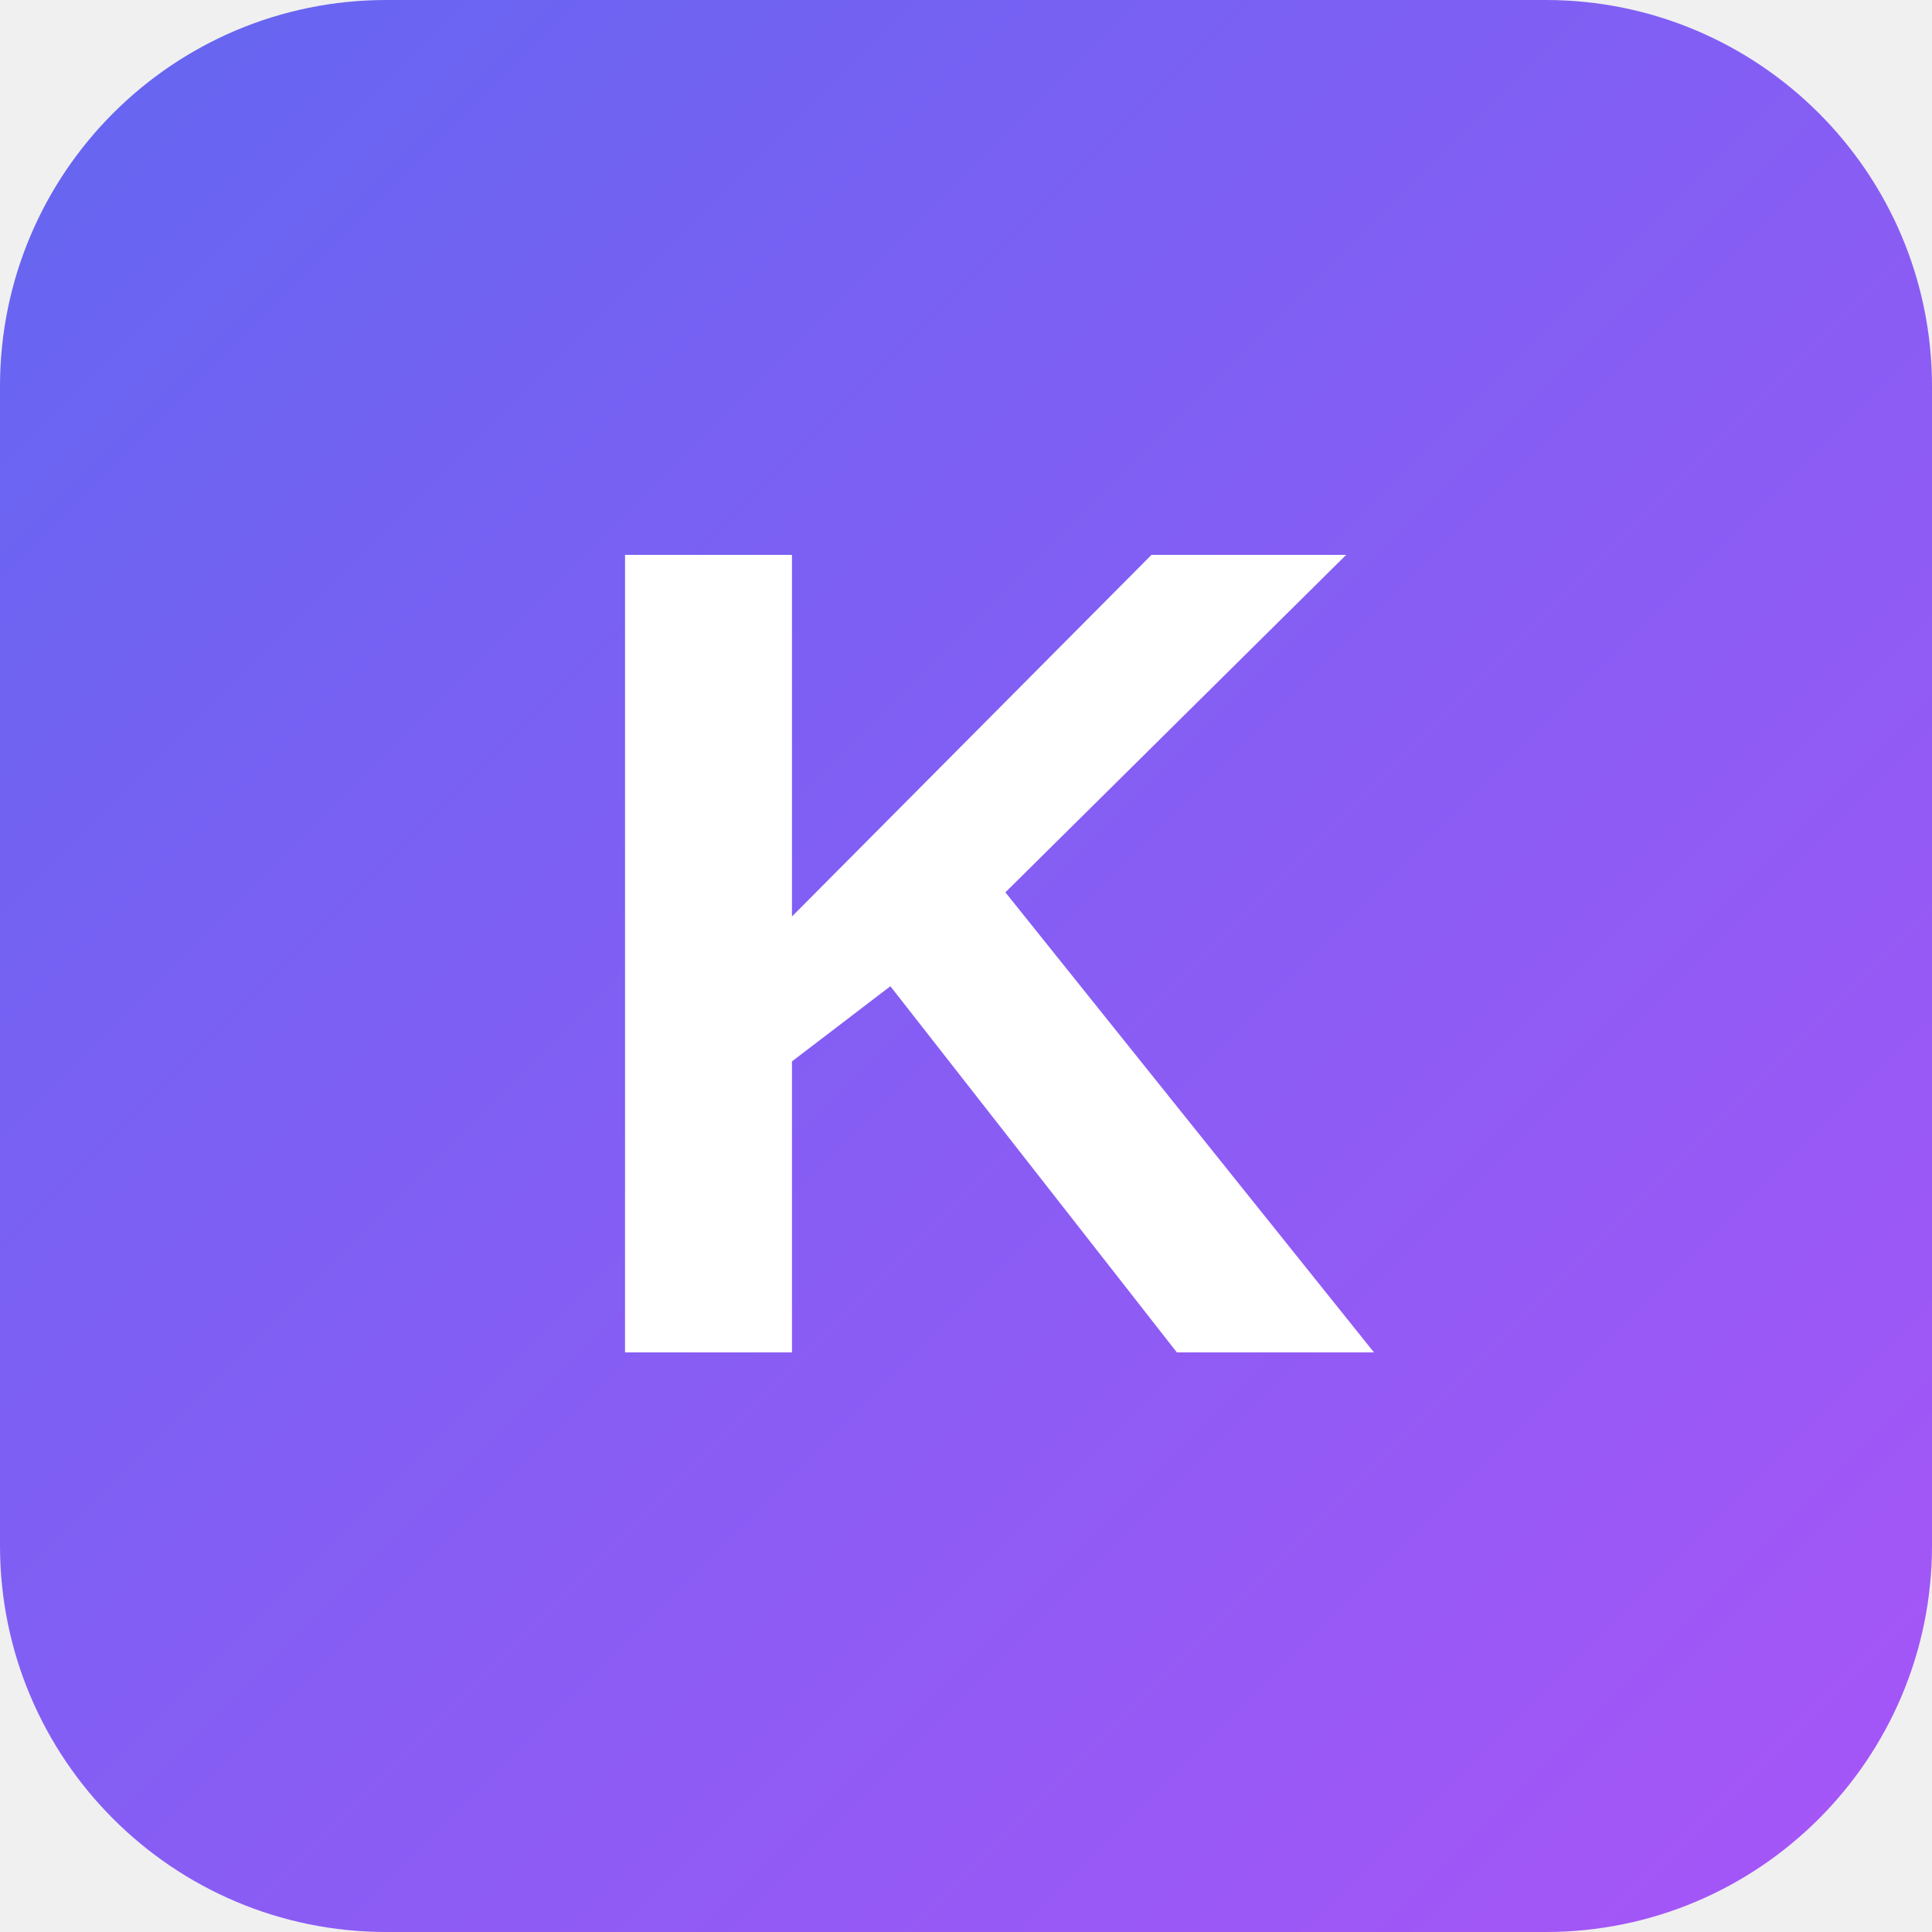
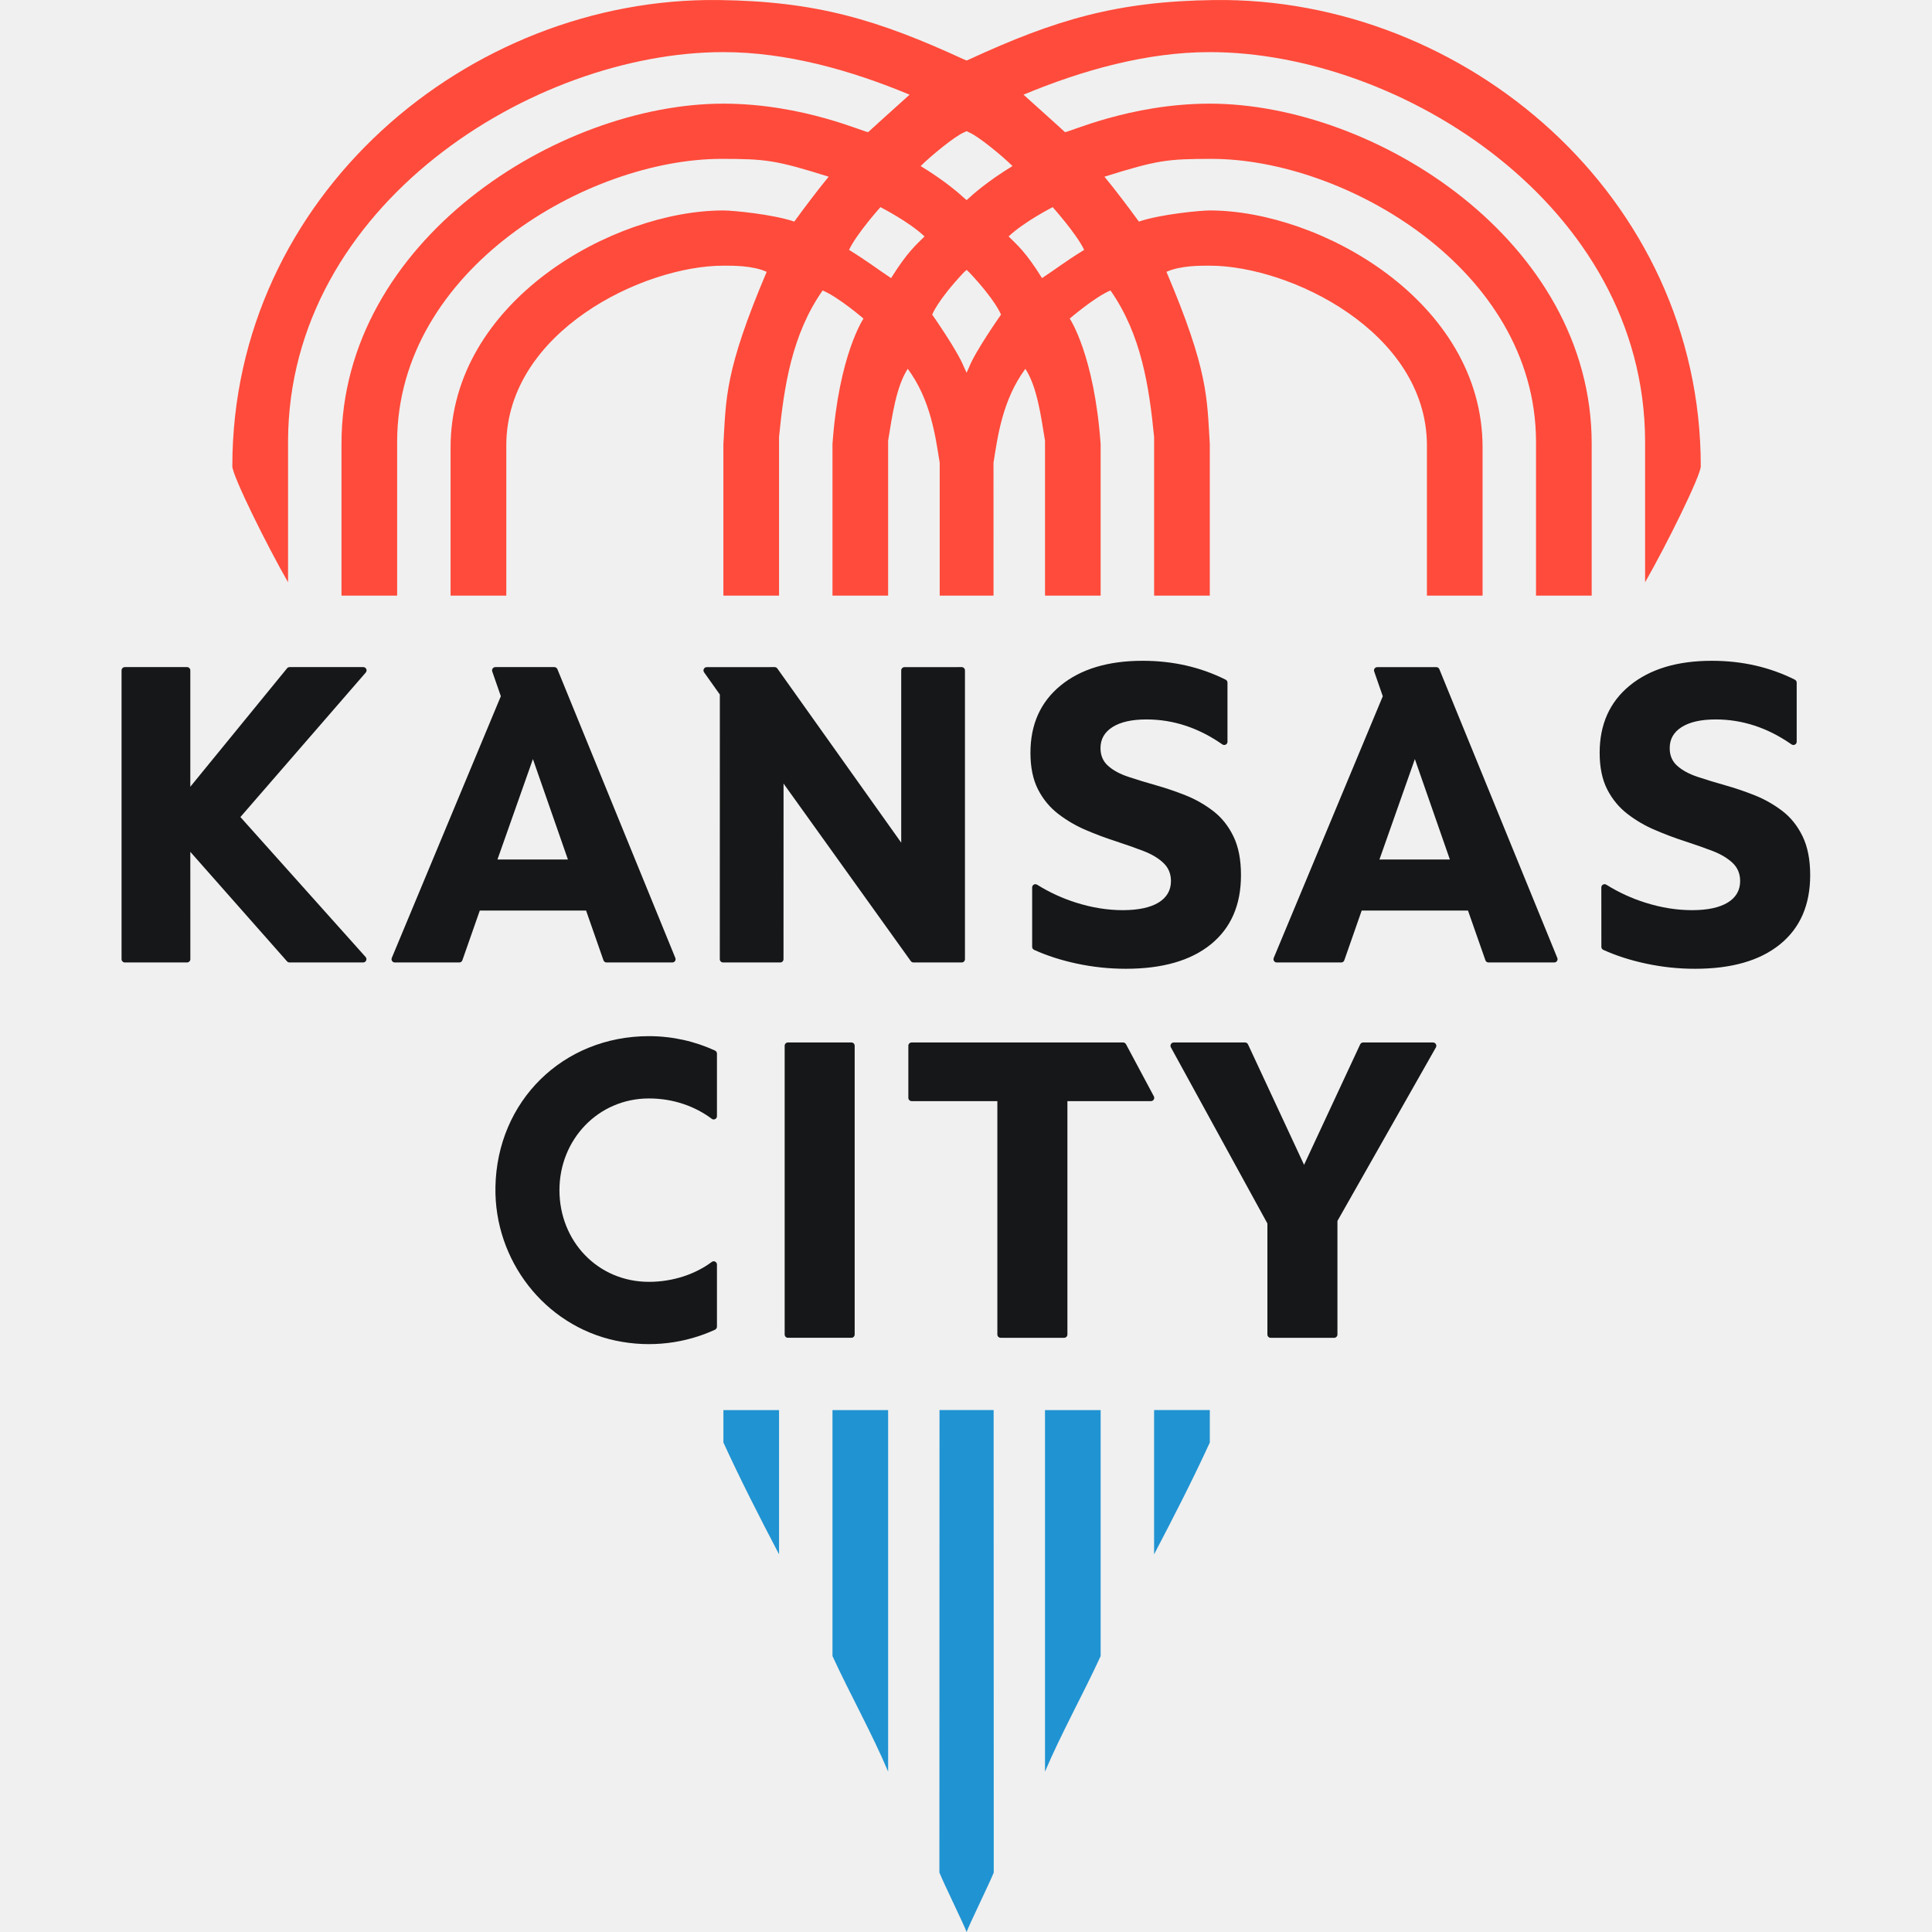
- <svg xmlns="http://www.w3.org/2000/svg" viewBox="0 0 100 100">
-   <defs>
-     <linearGradient id="grad" x1="0%" y1="0%" x2="100%" y2="100%">
-       <stop offset="0%" style="stop-color:#6366f1;stop-opacity:1" />
-       <stop offset="100%" style="stop-color:#a855f7;stop-opacity:1" />
-     </linearGradient>
-   </defs>
-   <rect width="100" height="100" rx="20" fill="url(#grad)" />
-   <text x="50" y="70" font-family="Arial, sans-serif" font-size="60" font-weight="bold" fill="white" text-anchor="middle">K</text>
+ <svg xmlns="http://www.w3.org/2000/svg" viewBox="200 100 400 400.053" width="400px" height="400.053px">
+   <rect x="200" y="100.026" width="400" height="400" style="fill: none;" />
+   <g transform="matrix(1.180986, 0, 0, -1.180986, 361.3132, 190.4924)">
+     <path d="M 0 0 C 0.866 8.863 2.253 17.993 7.644 25.697 C 10.423 24.537 14.808 20.765 14.808 20.765 C 14.808 20.765 10.489 14.428 9.37 -1.233 L 9.37 -27.809 L 19.126 -27.809 L 19.126 -0.653 C 19.833 3.665 20.525 8.803 22.565 11.962 C 26.59 6.524 27.423 0.14 28.169 -4.518 L 28.169 -27.809 L 37.606 -27.809 L 37.599 -4.518 C 38.339 0.14 39.185 6.524 43.19 11.962 C 45.25 8.803 45.923 3.665 46.636 -0.653 L 46.636 -27.809 L 56.385 -27.809 L 56.385 -1.233 C 55.266 14.428 50.967 20.765 50.967 20.765 C 50.967 20.765 55.339 24.537 58.111 25.697 C 63.509 17.993 64.895 8.863 65.762 0 L 65.762 -27.809 L 75.525 -27.809 L 75.525 -1.233 C 75.032 6.851 75.298 11.609 67.927 28.962 C 70.407 30.082 73.885 30.042 75.525 30.042 C 89.539 30.042 113.45 18.5 113.597 -1.346 L 113.597 -27.809 L 123.353 -27.809 L 123.353 -1.826 C 123.353 23.831 94.824 39.725 75.525 39.725 C 73.885 39.725 66.848 39.058 63.096 37.772 C 61.284 40.251 58.978 43.324 57.052 45.643 C 66.335 48.555 68.107 48.768 75.851 48.768 C 99.196 48.768 132.596 29.476 132.723 -0.706 L 132.723 -27.809 L 142.486 -27.809 L 142.486 -1.193 C 142.486 34.4 104.48 58.451 75.525 58.451 C 61.343 58.451 50.401 53.207 50.114 53.473 C 49.694 53.893 45.416 57.718 42.864 60.024 C 53.233 64.342 64.482 67.488 75.525 67.488 C 108.839 67.488 151.722 40.705 151.849 -0.706 L 151.849 -25.47 C 155.641 -18.846 161.612 -6.751 161.612 -5.138 C 161.612 42.231 120.274 77.171 76.318 76.618 C 59.217 76.404 48.448 73.166 33.354 66.215 L 32.888 66.015 L 32.401 66.215 C 17.313 73.166 6.537 76.404 -10.563 76.618 C -54.506 77.171 -95.857 42.231 -95.857 -5.138 C -95.857 -6.751 -89.886 -18.846 -86.087 -25.47 L -86.087 -0.706 C -85.961 40.705 -43.077 67.488 -9.77 67.488 C 1.286 67.488 12.529 64.342 22.891 60.024 C 20.346 57.718 16.067 53.893 15.641 53.473 C 15.374 53.207 4.418 58.451 -9.77 58.451 C -38.705 58.451 -76.717 34.4 -76.717 -1.193 L -76.717 -27.809 L -66.961 -27.809 L -66.961 -0.706 C -66.821 29.476 -33.427 48.768 -10.096 48.768 C -2.339 48.768 -0.58 48.555 8.703 45.643 C 6.784 43.324 4.485 40.251 2.672 37.772 C -1.093 39.058 -8.11 39.725 -9.77 39.725 C -29.062 39.725 -57.591 23.831 -57.591 -1.826 L -57.591 -27.809 L -47.822 -27.809 L -47.822 -1.346 C -47.695 18.5 -23.784 30.042 -9.77 30.042 C -8.11 30.042 -4.632 30.082 -2.166 28.962 C -9.53 11.609 -9.276 6.851 -9.756 -1.233 L -9.756 -27.809 L 0 -27.809 Z M 33.354 12.315 L 32.888 11.269 L 32.401 12.315 C 31.301 15.121 26.856 21.459 26.856 21.459 C 26.856 21.459 27.716 23.884 32.401 28.869 L 32.888 29.302 L 33.354 28.869 C 38.039 23.884 38.919 21.459 38.919 21.459 C 38.919 21.459 34.46 15.121 33.354 12.315 M 47.975 40.305 C 47.975 40.305 52.153 35.646 53.5 32.814 C 50.014 30.662 48.895 29.702 46.109 27.863 C 43.264 32.448 41.764 33.667 40.251 35.167 C 42.964 37.746 47.975 40.305 47.975 40.305 M 32.401 53.4 L 32.888 53.626 L 33.354 53.4 C 34.914 52.753 39.145 49.295 40.931 47.509 C 36.4 44.75 33.807 42.371 33.354 41.951 L 32.888 41.538 L 32.401 41.951 C 31.955 42.371 29.362 44.75 24.831 47.509 C 26.616 49.295 30.848 52.753 32.401 53.4 M 17.78 40.305 C 17.78 40.305 22.805 37.746 25.51 35.167 C 24.011 33.667 22.511 32.448 19.646 27.863 C 16.874 29.702 15.741 30.662 12.275 32.814 C 13.601 35.646 17.78 40.305 17.78 40.305" style="fill: rgb(255, 75, 59); fill-opacity: 1;" />
+   </g>
+   <g transform="matrix(1.180986, 0, 0, -1.180986, 349.7939, 398.6972)">
+     <path d="M 0 0 C 2.986 -6.511 6.284 -12.982 9.756 -19.606 L 9.756 5.685 L 0 5.685 Z" style="fill: rgb(32, 147, 210); fill-opacity: 1;" />
+     <path d="M 19.126 -37.445 C 22.118 -43.956 26.077 -51.046 28.882 -57.704 L 28.882 5.685 L 19.126 5.685 L 19.126 -37.445 Z" style="fill: rgb(32, 147, 210); fill-opacity: 1;" />
+     <path d="M 37.87 -75.4 C 38.75 -77.566 42.202 -84.577 42.642 -85.823 C 43.075 -84.577 46.52 -77.566 47.4 -75.4 L 47.38 5.689 L 37.89 5.689 L 37.87 -75.4 Z" style="fill: rgb(32, 147, 210); fill-opacity: 1;" />
+     <path d="M 56.387 -57.704 C 59.206 -51.047 63.158 -43.956 66.143 -37.445 L 66.143 5.685 L 56.387 5.685 L 56.387 -57.704 Z" style="fill: rgb(32, 147, 210); fill-opacity: 1;" />
+     <path d="M 75.513 -19.607 C 78.978 -12.983 82.297 -6.512 85.283 -0.001 L 85.283 5.69 L 75.513 5.69 L 75.513 -19.607 Z" style="fill: rgb(32, 147, 210); fill-opacity: 1;" />
+   </g>
+   <g transform="matrix(1.180986, 0, 0, -1.180986, 457.8069, 315.8615)">
+     <path d="M 76.564 55.306 C 77.97 56.192 79.949 56.639 82.522 56.639 C 87.207 56.639 91.638 55.179 95.81 52.267 C 96.197 52.001 96.723 52.26 96.723 52.727 L 96.723 63.083 C 96.723 63.303 96.597 63.509 96.403 63.61 C 91.998 65.815 87.147 66.922 81.855 66.922 C 75.784 66.922 70.993 65.475 67.461 62.59 C 63.936 59.704 62.176 55.773 62.176 50.794 C 62.176 48.229 62.623 46.083 63.509 44.357 C 64.395 42.631 65.581 41.205 67.061 40.065 C 68.534 38.932 70.14 37.993 71.866 37.259 C 73.592 36.52 75.331 35.86 77.084 35.294 C 78.83 34.727 80.449 34.161 81.929 33.594 C 83.408 33.028 84.588 32.321 85.481 31.488 C 86.367 30.649 86.807 29.589 86.807 28.303 C 86.807 26.677 86.08 25.417 84.628 24.531 C 83.175 23.645 81.089 23.198 78.377 23.198 C 75.711 23.198 72.999 23.631 70.24 24.498 C 67.807 25.257 65.515 26.31 63.356 27.657 C 62.969 27.903 62.469 27.636 62.469 27.183 L 62.476 16.774 C 62.469 16.541 62.603 16.334 62.809 16.241 C 65.042 15.228 67.514 14.428 70.24 13.842 C 73.099 13.229 75.984 12.915 78.896 12.922 C 85.301 12.915 90.272 14.348 93.797 17.207 C 97.323 20.066 99.089 24.111 99.089 29.343 C 99.089 32.055 98.642 34.321 97.756 36.147 C 96.87 37.973 95.69 39.452 94.211 40.585 C 92.724 41.718 91.125 42.631 89.399 43.324 C 87.673 44.01 85.934 44.603 84.181 45.096 C 82.428 45.59 80.816 46.083 79.336 46.576 C 77.857 47.069 76.677 47.709 75.784 48.502 C 74.898 49.288 74.452 50.321 74.458 51.607 C 74.452 53.187 75.158 54.42 76.564 55.306 M 29.775 49.688 L 35.913 32.082 L 23.564 32.075 L 29.775 49.688 Z M 42.144 14.415 C 42.224 14.182 42.437 14.028 42.683 14.028 L 54.219 14.028 C 54.626 14.028 54.906 14.442 54.752 14.821 L 34.067 65.456 C 33.974 65.669 33.767 65.815 33.534 65.809 L 23.191 65.809 C 22.791 65.815 22.511 65.422 22.644 65.049 L 24.151 60.704 L 5.031 14.828 C 4.871 14.448 5.151 14.028 5.558 14.028 L 16.867 14.028 C 17.107 14.028 17.326 14.182 17.406 14.415 L 20.452 23.125 L 39.092 23.125 L 42.144 14.415 Z M -23.231 55.306 C -21.832 56.192 -19.846 56.639 -17.28 56.639 C -12.589 56.639 -8.164 55.179 -3.985 52.267 C -3.606 52.001 -3.079 52.26 -3.079 52.727 L -3.079 63.083 C -3.073 63.303 -3.199 63.509 -3.399 63.61 C -7.804 65.815 -12.649 66.922 -17.947 66.922 C -24.011 66.922 -28.809 65.475 -32.335 62.59 C -35.86 59.704 -37.626 55.773 -37.626 50.794 C -37.626 48.229 -37.179 46.083 -36.293 44.357 C -35.407 42.631 -34.221 41.205 -32.741 40.065 C -31.262 38.932 -29.656 37.993 -27.93 37.253 C -26.21 36.52 -24.471 35.86 -22.718 35.3 C -20.966 34.727 -19.353 34.161 -17.873 33.594 C -16.394 33.028 -15.208 32.328 -14.321 31.488 C -13.435 30.649 -12.989 29.589 -12.989 28.303 C -12.989 26.677 -13.722 25.424 -15.168 24.531 C -16.627 23.645 -18.713 23.205 -21.419 23.198 C -24.084 23.198 -26.797 23.631 -29.562 24.498 C -31.988 25.257 -34.287 26.31 -36.446 27.657 C -36.826 27.903 -37.326 27.636 -37.326 27.183 L -37.326 16.774 C -37.326 16.541 -37.199 16.334 -36.986 16.241 C -34.76 15.228 -32.281 14.428 -29.562 13.842 C -26.703 13.229 -23.811 12.922 -20.906 12.922 C -14.495 12.922 -9.523 14.348 -5.998 17.207 C -2.473 20.066 -0.707 24.118 -0.713 29.343 C -0.707 32.055 -1.153 34.321 -2.04 36.147 C -2.926 37.973 -4.112 39.452 -5.591 40.585 C -7.071 41.718 -8.67 42.631 -10.403 43.324 C -12.122 44.01 -13.868 44.603 -15.614 45.096 C -17.367 45.59 -18.98 46.083 -20.459 46.576 C -21.939 47.069 -23.125 47.709 -24.011 48.502 C -24.898 49.288 -25.344 50.328 -25.344 51.607 C -25.344 53.187 -24.638 54.42 -23.231 55.306 M -58.138 14.028 L -49.681 14.028 C -49.368 14.028 -49.108 14.288 -49.108 14.601 L -49.108 65.236 C -49.108 65.555 -49.368 65.815 -49.688 65.815 L -59.704 65.809 C -60.024 65.809 -60.284 65.555 -60.284 65.236 L -60.284 35.034 L -82.002 65.569 C -82.109 65.722 -82.289 65.809 -82.476 65.815 L -94.384 65.809 C -94.844 65.809 -95.117 65.282 -94.851 64.902 L -92.085 61.004 L -92.092 14.601 C -92.092 14.288 -91.832 14.028 -91.512 14.028 L -81.496 14.028 C -81.176 14.028 -80.923 14.288 -80.923 14.608 L -80.916 45.396 L -58.605 14.268 C -58.498 14.122 -58.325 14.028 -58.138 14.028 M -124.86 49.688 L -118.722 32.082 L -131.077 32.082 L -124.86 49.688 Z M -112.491 14.415 C -112.411 14.182 -112.191 14.028 -111.951 14.028 L -100.415 14.028 C -100.009 14.028 -99.729 14.442 -99.889 14.821 L -120.568 65.456 C -120.661 65.669 -120.874 65.815 -121.101 65.815 L -131.45 65.815 C -131.844 65.809 -132.123 65.422 -131.99 65.049 L -130.484 60.711 L -149.603 14.828 C -149.763 14.448 -149.483 14.028 -149.077 14.028 L -137.768 14.028 C -137.521 14.028 -137.308 14.182 -137.228 14.415 L -134.176 23.125 L -115.536 23.125 L -112.491 14.415 Z M -154.601 65.815 L -167.523 65.815 C -167.703 65.815 -167.863 65.735 -167.97 65.602 L -184.93 44.837 L -184.93 65.236 C -184.923 65.555 -185.183 65.815 -185.503 65.815 L -196.406 65.815 C -196.726 65.815 -196.985 65.555 -196.985 65.236 L -196.985 14.608 C -196.985 14.288 -196.726 14.028 -196.406 14.028 L -185.51 14.028 C -185.183 14.028 -184.923 14.288 -184.923 14.608 L -184.93 33.428 L -167.97 14.222 C -167.863 14.102 -167.703 14.028 -167.537 14.028 L -154.628 14.028 C -154.128 14.028 -153.869 14.621 -154.195 14.988 L -176.147 39.525 L -154.168 64.862 C -153.842 65.229 -154.109 65.815 -154.601 65.815" style="fill: rgb(21, 23, 24); fill-opacity: 1;" />
+     <path d="M -92.592 -49.826 L -92.592 -38.943 C -92.592 -38.47 -93.125 -38.197 -93.498 -38.477 C -96.257 -40.543 -100.169 -41.969 -104.514 -41.969 C -113.517 -41.969 -120.208 -34.812 -120.208 -25.888 C -120.208 -17.045 -113.437 -9.815 -104.514 -9.815 C -100.149 -9.815 -96.351 -11.247 -93.498 -13.387 C -93.125 -13.666 -92.592 -13.393 -92.592 -12.92 L -92.592 -1.957 C -92.592 -1.724 -92.725 -1.518 -92.925 -1.424 C -96.384 0.175 -100.342 1.108 -104.514 1.108 C -119.635 1.108 -131.151 -10.301 -131.431 -25.329 C -131.671 -38.124 -122.887 -49.599 -110.372 -52.272 C -104.081 -53.611 -97.977 -52.685 -92.925 -50.359 C -92.725 -50.259 -92.592 -50.053 -92.592 -49.826" style="fill: rgb(21, 23, 24); fill-opacity: 1;" />
+     <path d="M -69.018 0.001 L -80.147 0.001 C -80.46 0.001 -80.72 -0.259 -80.72 -0.572 L -80.72 -51.206 C -80.72 -51.526 -80.46 -51.779 -80.147 -51.779 L -69.018 -51.779 C -68.705 -51.779 -68.445 -51.526 -68.445 -51.206 L -68.445 -0.572 C -68.445 -0.259 -68.698 0.001 -69.018 0.001" style="fill: rgb(21, 23, 24); fill-opacity: 1;" />
+     <path d="M -16.497 -10.283 C -16.064 -10.283 -15.784 -9.823 -15.991 -9.437 L -20.875 -0.3 C -20.975 -0.114 -21.175 0 -21.382 0 L -58.461 0 C -58.774 0 -59.034 -0.26 -59.034 -0.573 L -59.034 -9.71 C -59.034 -10.023 -58.774 -10.283 -58.461 -10.283 L -43.427 -10.283 L -43.427 -51.207 C -43.427 -51.527 -43.167 -51.78 -42.847 -51.78 L -31.725 -51.78 C -31.405 -51.78 -31.145 -51.527 -31.145 -51.207 L -31.145 -10.283 L -16.497 -10.283 Z" style="fill: rgb(21, 23, 24); fill-opacity: 1;" />
+     <path d="M 0 0 L -12.495 0 C -12.935 0 -13.208 -0.467 -13.002 -0.853 L 3.919 -31.735 L 3.919 -51.207 C 3.919 -51.527 4.172 -51.787 4.492 -51.78 L 15.621 -51.787 C 15.941 -51.78 16.201 -51.527 16.201 -51.207 L 16.201 -31.288 L 33.467 -0.86 C 33.68 -0.48 33.401 0 32.961 0 L 20.705 0 C 20.486 0 20.279 -0.127 20.186 -0.333 L 10.349 -21.452 L 0.52 -0.333 C 0.426 -0.133 0.227 0 0 0" style="fill: rgb(21, 23, 24); fill-opacity: 1;" />
+   </g>
</svg>
